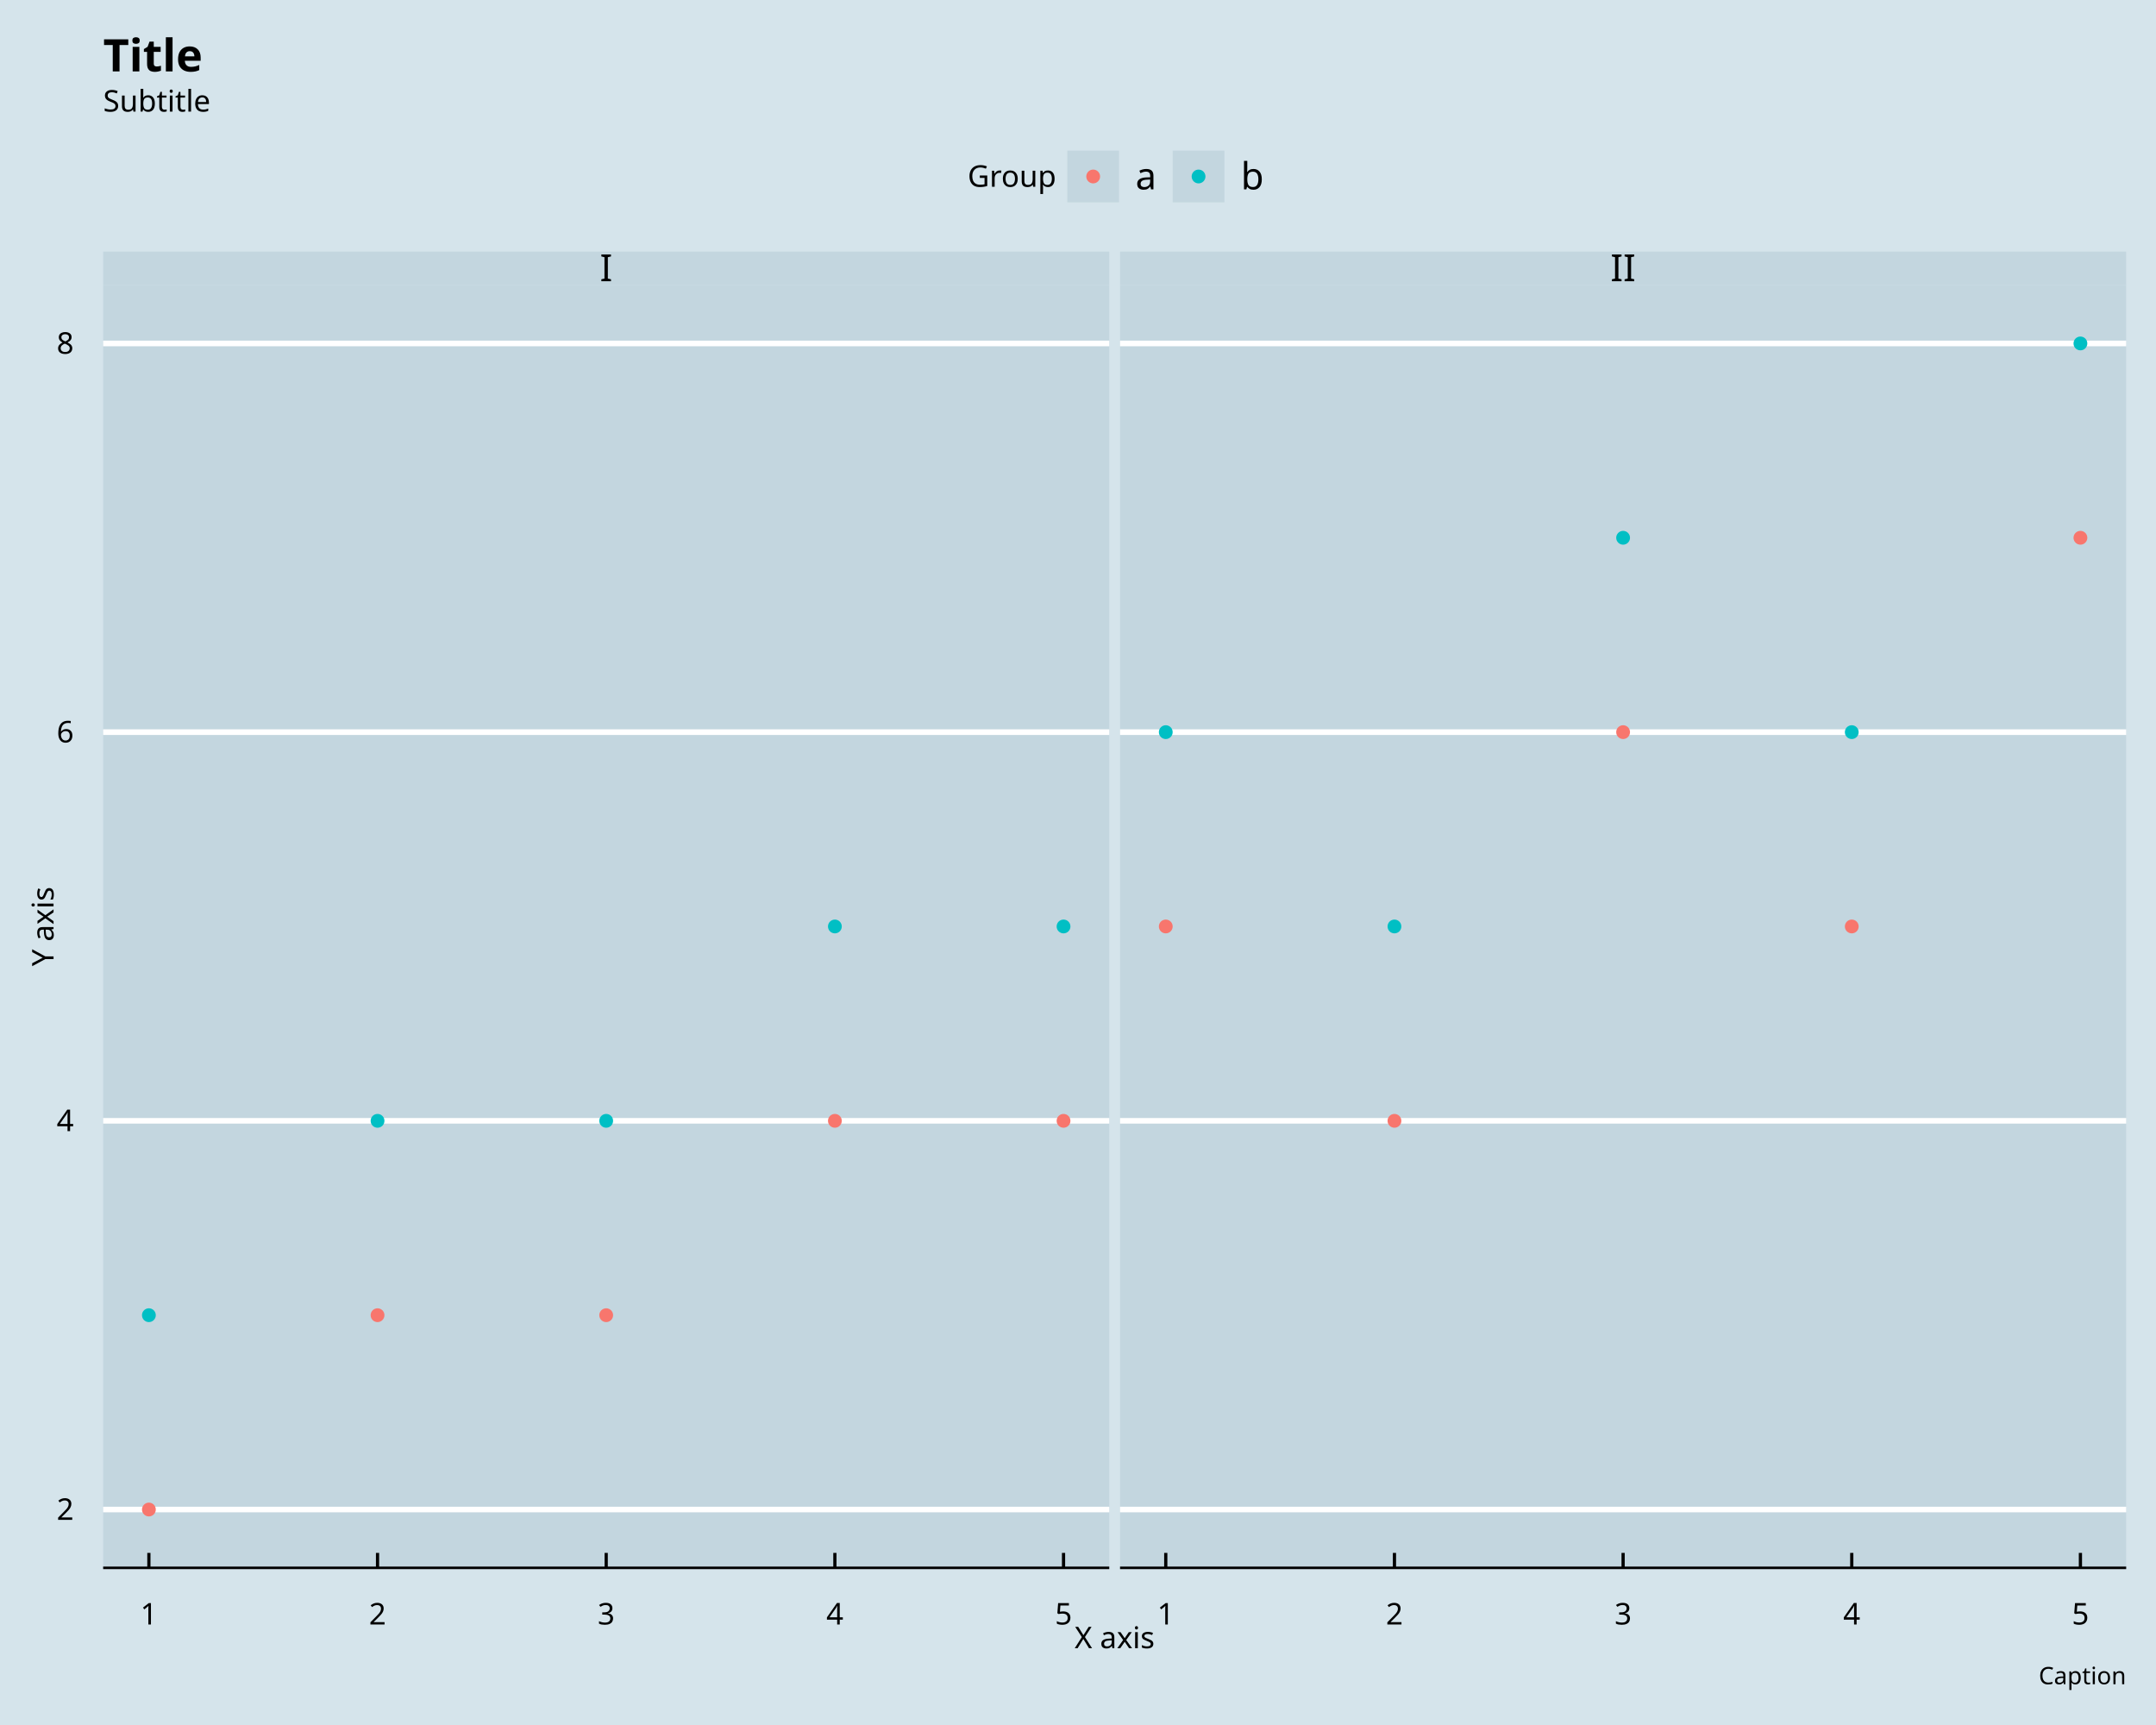
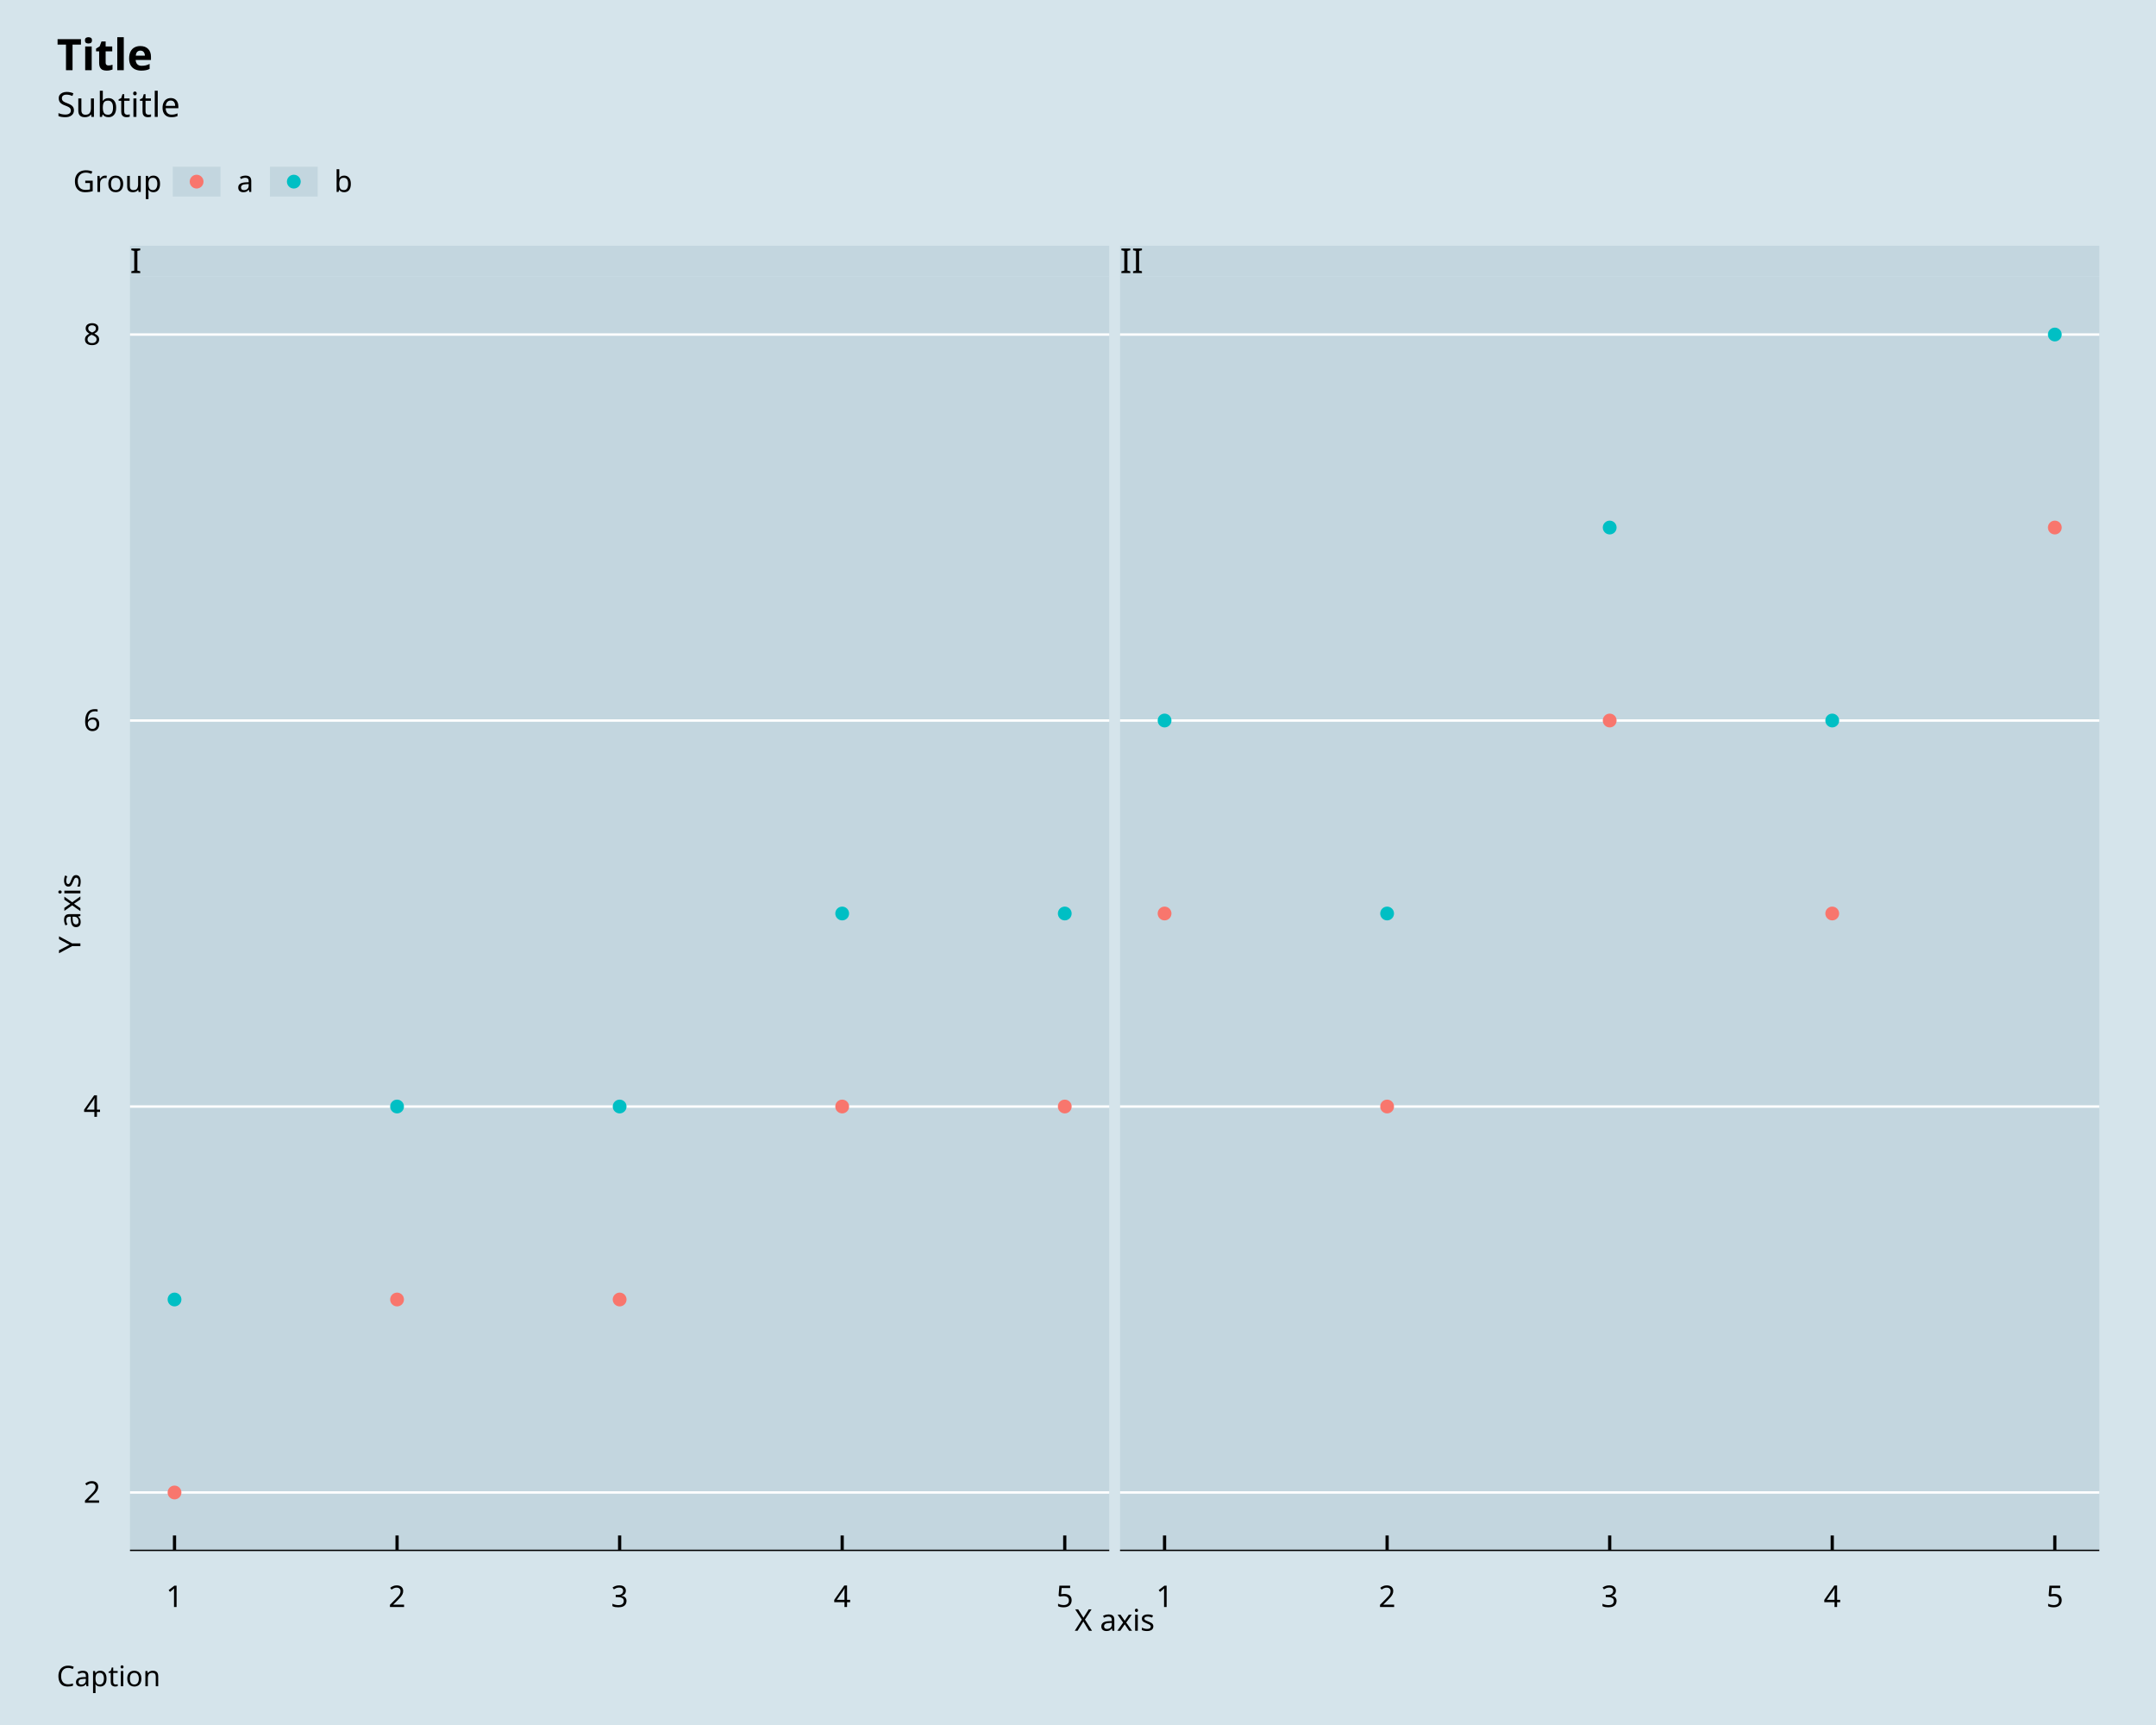
<svg xmlns="http://www.w3.org/2000/svg" class="svglite" data-engine-version="2.0" width="720.00pt" height="576.00pt" viewBox="0 0 720.00 576.00">
  <defs>
    <style type="text/css">
    .svglite line, .svglite polyline, .svglite polygon, .svglite path, .svglite rect, .svglite circle {
      fill: none;
      stroke: #000000;
      stroke-linecap: round;
      stroke-linejoin: round;
      stroke-miterlimit: 10.00;
    }
  </style>
  </defs>
  <rect width="100%" height="100%" style="stroke: none; fill: #FFFFFF;" />
  <defs>
    <clipPath id="cpMC4wMHw3MjAuMDB8MC4wMHw1NzYuMDA=">
      <rect x="0.00" y="0.00" width="720.00" height="576.00" />
    </clipPath>
  </defs>
  <g clip-path="url(#cpMC4wMHw3MjAuMDB8MC4wMHw1NzYuMDA=)">
-     <rect x="-0" y="0.00" width="720.00" height="576.00" style="stroke-width: 1.07; stroke: none; fill: #D5E4EB;" />
+     <rect x="0.00" y="0.00" width="720.00" height="576.00" style="stroke-width: 1.07; stroke: none; fill: #D5E4EB;" />
  </g>
  <defs>
-     <clipPath id="cpMzQuNDV8MzcwLjQ0fDk1LjIxfDUyMy41Mg==">
-       <rect x="34.45" y="95.21" width="336.00" height="428.31" />
+     <clipPath id="cpNDMuNDF8MzcwLjQ0fDkyLjM3fDUxNy42OQ==">
+       <rect x="43.41" y="92.37" width="327.03" height="425.32" />
    </clipPath>
  </defs>
-   <g clip-path="url(#cpMzQuNDV8MzcwLjQ0fDk1LjIxfDUyMy41Mg==)">
-     <rect x="34.45" y="95.21" width="336.00" height="428.31" style="stroke-width: 1.07; stroke: none; fill: #C3D6DF;" />
-     <polyline points="34.45,504.05 370.44,504.05 " style="stroke-width: 1.87; stroke: #FFFFFF; stroke-linecap: butt;" />
-     <polyline points="34.45,374.26 370.44,374.26 " style="stroke-width: 1.87; stroke: #FFFFFF; stroke-linecap: butt;" />
-     <polyline points="34.45,244.47 370.44,244.47 " style="stroke-width: 1.87; stroke: #FFFFFF; stroke-linecap: butt;" />
-     <polyline points="34.45,114.68 370.44,114.68 " style="stroke-width: 1.87; stroke: #FFFFFF; stroke-linecap: butt;" />
-     <circle cx="49.72" cy="504.05" r="1.95" style="stroke-width: 0.71; stroke: #F8766D; fill: #F8766D;" />
-     <circle cx="202.44" cy="439.16" r="1.95" style="stroke-width: 0.71; stroke: #F8766D; fill: #F8766D;" />
-     <circle cx="355.17" cy="374.26" r="1.95" style="stroke-width: 0.71; stroke: #F8766D; fill: #F8766D;" />
-     <circle cx="126.08" cy="439.16" r="1.95" style="stroke-width: 0.71; stroke: #F8766D; fill: #F8766D;" />
-     <circle cx="278.81" cy="374.26" r="1.95" style="stroke-width: 0.71; stroke: #F8766D; fill: #F8766D;" />
-     <circle cx="49.72" cy="439.16" r="1.95" style="stroke-width: 0.71; stroke: #00BFC4; fill: #00BFC4;" />
-     <circle cx="202.44" cy="374.26" r="1.95" style="stroke-width: 0.71; stroke: #00BFC4; fill: #00BFC4;" />
-     <circle cx="355.17" cy="309.36" r="1.95" style="stroke-width: 0.71; stroke: #00BFC4; fill: #00BFC4;" />
-     <circle cx="126.08" cy="374.26" r="1.95" style="stroke-width: 0.71; stroke: #00BFC4; fill: #00BFC4;" />
-     <circle cx="278.81" cy="309.36" r="1.95" style="stroke-width: 0.71; stroke: #00BFC4; fill: #00BFC4;" />
+   <g clip-path="url(#cpNDMuNDF8MzcwLjQ0fDkyLjM3fDUxNy42OQ==)">
+     <rect x="43.41" y="92.37" width="327.03" height="425.32" style="stroke-width: 1.07; stroke: none; fill: #C3D6DF;" />
+     <polyline points="43.41,498.36 370.44,498.36 " style="stroke-width: 0.80; stroke: #FFFFFF; stroke-linecap: butt;" />
+     <polyline points="43.41,369.48 370.44,369.48 " style="stroke-width: 0.80; stroke: #FFFFFF; stroke-linecap: butt;" />
+     <polyline points="43.41,240.59 370.44,240.59 " style="stroke-width: 0.80; stroke: #FFFFFF; stroke-linecap: butt;" />
+     <polyline points="43.41,111.70 370.44,111.70 " style="stroke-width: 0.80; stroke: #FFFFFF; stroke-linecap: butt;" />
+     <circle cx="58.28" cy="498.36" r="1.95" style="stroke-width: 0.71; stroke: #F8766D; fill: #F8766D;" />
+     <circle cx="206.93" cy="433.92" r="1.95" style="stroke-width: 0.71; stroke: #F8766D; fill: #F8766D;" />
+     <circle cx="355.58" cy="369.48" r="1.95" style="stroke-width: 0.71; stroke: #F8766D; fill: #F8766D;" />
+     <circle cx="132.60" cy="433.92" r="1.95" style="stroke-width: 0.71; stroke: #F8766D; fill: #F8766D;" />
+     <circle cx="281.25" cy="369.48" r="1.95" style="stroke-width: 0.71; stroke: #F8766D; fill: #F8766D;" />
+     <circle cx="58.28" cy="433.92" r="1.95" style="stroke-width: 0.71; stroke: #00BFC4; fill: #00BFC4;" />
+     <circle cx="206.93" cy="369.48" r="1.95" style="stroke-width: 0.71; stroke: #00BFC4; fill: #00BFC4;" />
+     <circle cx="355.58" cy="305.03" r="1.95" style="stroke-width: 0.71; stroke: #00BFC4; fill: #00BFC4;" />
+     <circle cx="132.60" cy="369.48" r="1.95" style="stroke-width: 0.71; stroke: #00BFC4; fill: #00BFC4;" />
+     <circle cx="281.25" cy="305.03" r="1.95" style="stroke-width: 0.71; stroke: #00BFC4; fill: #00BFC4;" />
  </g>
  <g clip-path="url(#cpMC4wMHw3MjAuMDB8MC4wMHw1NzYuMDA=)">
</g>
  <defs>
-     <clipPath id="cpMzc0LjA0fDcxMC4wNHw5NS4yMXw1MjMuNTI=">
-       <rect x="374.04" y="95.21" width="336.00" height="428.31" />
+     <clipPath id="cpMzc0LjA0fDcwMS4wN3w5Mi4zN3w1MTcuNjk=">
+       <rect x="374.04" y="92.37" width="327.03" height="425.32" />
    </clipPath>
  </defs>
-   <g clip-path="url(#cpMzc0LjA0fDcxMC4wNHw5NS4yMXw1MjMuNTI=)">
-     <rect x="374.04" y="95.21" width="336.00" height="428.31" style="stroke-width: 1.07; stroke: none; fill: #C3D6DF;" />
-     <polyline points="374.04,504.05 710.04,504.05 " style="stroke-width: 1.87; stroke: #FFFFFF; stroke-linecap: butt;" />
-     <polyline points="374.04,374.26 710.04,374.26 " style="stroke-width: 1.87; stroke: #FFFFFF; stroke-linecap: butt;" />
-     <polyline points="374.04,244.47 710.04,244.47 " style="stroke-width: 1.87; stroke: #FFFFFF; stroke-linecap: butt;" />
-     <polyline points="374.04,114.68 710.04,114.68 " style="stroke-width: 1.87; stroke: #FFFFFF; stroke-linecap: butt;" />
-     <circle cx="465.68" cy="374.26" r="1.95" style="stroke-width: 0.71; stroke: #F8766D; fill: #F8766D;" />
-     <circle cx="618.40" cy="309.36" r="1.95" style="stroke-width: 0.71; stroke: #F8766D; fill: #F8766D;" />
-     <circle cx="389.31" cy="309.36" r="1.95" style="stroke-width: 0.71; stroke: #F8766D; fill: #F8766D;" />
-     <circle cx="542.04" cy="244.47" r="1.95" style="stroke-width: 0.71; stroke: #F8766D; fill: #F8766D;" />
-     <circle cx="694.76" cy="179.57" r="1.95" style="stroke-width: 0.71; stroke: #F8766D; fill: #F8766D;" />
-     <circle cx="465.68" cy="309.36" r="1.95" style="stroke-width: 0.71; stroke: #00BFC4; fill: #00BFC4;" />
-     <circle cx="618.40" cy="244.47" r="1.95" style="stroke-width: 0.71; stroke: #00BFC4; fill: #00BFC4;" />
-     <circle cx="389.31" cy="244.47" r="1.95" style="stroke-width: 0.71; stroke: #00BFC4; fill: #00BFC4;" />
-     <circle cx="542.04" cy="179.57" r="1.95" style="stroke-width: 0.71; stroke: #00BFC4; fill: #00BFC4;" />
-     <circle cx="694.76" cy="114.68" r="1.95" style="stroke-width: 0.71; stroke: #00BFC4; fill: #00BFC4;" />
+   <g clip-path="url(#cpMzc0LjA0fDcwMS4wN3w5Mi4zN3w1MTcuNjk=)">
+     <rect x="374.04" y="92.37" width="327.03" height="425.32" style="stroke-width: 1.07; stroke: none; fill: #C3D6DF;" />
+     <polyline points="374.04,498.36 701.07,498.36 " style="stroke-width: 0.80; stroke: #FFFFFF; stroke-linecap: butt;" />
+     <polyline points="374.04,369.48 701.07,369.48 " style="stroke-width: 0.80; stroke: #FFFFFF; stroke-linecap: butt;" />
+     <polyline points="374.04,240.59 701.07,240.59 " style="stroke-width: 0.80; stroke: #FFFFFF; stroke-linecap: butt;" />
+     <polyline points="374.04,111.70 701.07,111.70 " style="stroke-width: 0.80; stroke: #FFFFFF; stroke-linecap: butt;" />
+     <circle cx="463.23" cy="369.48" r="1.95" style="stroke-width: 0.71; stroke: #F8766D; fill: #F8766D;" />
+     <circle cx="611.88" cy="305.03" r="1.95" style="stroke-width: 0.71; stroke: #F8766D; fill: #F8766D;" />
+     <circle cx="388.91" cy="305.03" r="1.95" style="stroke-width: 0.71; stroke: #F8766D; fill: #F8766D;" />
+     <circle cx="537.56" cy="240.59" r="1.95" style="stroke-width: 0.71; stroke: #F8766D; fill: #F8766D;" />
+     <circle cx="686.21" cy="176.15" r="1.95" style="stroke-width: 0.71; stroke: #F8766D; fill: #F8766D;" />
+     <circle cx="463.23" cy="305.03" r="1.95" style="stroke-width: 0.71; stroke: #00BFC4; fill: #00BFC4;" />
+     <circle cx="611.88" cy="240.59" r="1.95" style="stroke-width: 0.71; stroke: #00BFC4; fill: #00BFC4;" />
+     <circle cx="388.91" cy="240.59" r="1.95" style="stroke-width: 0.71; stroke: #00BFC4; fill: #00BFC4;" />
+     <circle cx="537.56" cy="176.15" r="1.95" style="stroke-width: 0.71; stroke: #00BFC4; fill: #00BFC4;" />
+     <circle cx="686.21" cy="111.70" r="1.95" style="stroke-width: 0.71; stroke: #00BFC4; fill: #00BFC4;" />
  </g>
  <g clip-path="url(#cpMC4wMHw3MjAuMDB8MC4wMHw1NzYuMDA=)">
</g>
  <defs>
-     <clipPath id="cpMzQuNDV8MzcwLjQ0fDg0LjAxfDk1LjIx">
-       <rect x="34.45" y="84.01" width="336.00" height="11.20" />
+     <clipPath id="cpNDMuNDF8MzcwLjQ0fDgyLjA3fDkyLjM3">
+       <rect x="43.41" y="82.07" width="327.03" height="10.30" />
    </clipPath>
  </defs>
-   <g clip-path="url(#cpMzQuNDV8MzcwLjQ0fDg0LjAxfDk1LjIx)">
-     <rect x="34.45" y="84.01" width="336.00" height="11.20" style="stroke-width: 1.07; stroke: none; fill: #C3D6DF;" />
-     <text x="202.44" y="93.91" text-anchor="middle" style="font-size: 12.50px; font-family: sans;" textLength="3.47px" lengthAdjust="spacingAndGlyphs">I</text>
+   <g clip-path="url(#cpNDMuNDF8MzcwLjQ0fDgyLjA3fDkyLjM3)">
+     <rect x="43.41" y="82.07" width="327.03" height="10.30" style="stroke-width: 1.07; stroke: none; fill: #C3D6DF;" />
+     <text x="43.41" y="91.18" style="font-size: 11.50px; font-family: sans;" textLength="3.19px" lengthAdjust="spacingAndGlyphs">I</text>
  </g>
  <g clip-path="url(#cpMC4wMHw3MjAuMDB8MC4wMHw1NzYuMDA=)">
</g>
  <defs>
-     <clipPath id="cpMzc0LjA0fDcxMC4wNHw4NC4wMXw5NS4yMQ==">
-       <rect x="374.04" y="84.01" width="336.00" height="11.20" />
+     <clipPath id="cpMzc0LjA0fDcwMS4wN3w4Mi4wN3w5Mi4zNw==">
+       <rect x="374.04" y="82.07" width="327.03" height="10.30" />
    </clipPath>
  </defs>
-   <g clip-path="url(#cpMzc0LjA0fDcxMC4wNHw4NC4wMXw5NS4yMQ==)">
-     <rect x="374.04" y="84.01" width="336.00" height="11.20" style="stroke-width: 1.07; stroke: none; fill: #C3D6DF;" />
-     <text x="542.04" y="93.91" text-anchor="middle" style="font-size: 12.50px; font-family: sans;" textLength="6.95px" lengthAdjust="spacingAndGlyphs">II</text>
+   <g clip-path="url(#cpMzc0LjA0fDcwMS4wN3w4Mi4wN3w5Mi4zNw==)">
+     <rect x="374.04" y="82.07" width="327.03" height="10.30" style="stroke-width: 1.07; stroke: none; fill: #C3D6DF;" />
+     <text x="374.04" y="91.18" style="font-size: 11.50px; font-family: sans;" textLength="6.39px" lengthAdjust="spacingAndGlyphs">II</text>
  </g>
  <g clip-path="url(#cpMC4wMHw3MjAuMDB8MC4wMHw1NzYuMDA=)">
-     <polyline points="34.45,523.52 370.44,523.52 " style="stroke-width: 0.85; stroke-linecap: butt;" />
-     <polyline points="49.72,518.54 49.72,523.52 " style="stroke-width: 1.07; stroke-linecap: butt;" />
-     <polyline points="126.08,518.54 126.08,523.52 " style="stroke-width: 1.07; stroke-linecap: butt;" />
-     <polyline points="202.44,518.54 202.44,523.52 " style="stroke-width: 1.07; stroke-linecap: butt;" />
-     <polyline points="278.81,518.54 278.81,523.52 " style="stroke-width: 1.07; stroke-linecap: butt;" />
-     <polyline points="355.17,518.54 355.17,523.52 " style="stroke-width: 1.07; stroke-linecap: butt;" />
-     <text x="49.72" y="542.44" text-anchor="middle" style="font-size: 10.00px; font-family: sans;" textLength="5.56px" lengthAdjust="spacingAndGlyphs">1</text>
-     <text x="126.08" y="542.44" text-anchor="middle" style="font-size: 10.00px; font-family: sans;" textLength="5.56px" lengthAdjust="spacingAndGlyphs">2</text>
-     <text x="202.44" y="542.44" text-anchor="middle" style="font-size: 10.00px; font-family: sans;" textLength="5.56px" lengthAdjust="spacingAndGlyphs">3</text>
-     <text x="278.81" y="542.44" text-anchor="middle" style="font-size: 10.00px; font-family: sans;" textLength="5.56px" lengthAdjust="spacingAndGlyphs">4</text>
-     <text x="355.17" y="542.44" text-anchor="middle" style="font-size: 10.00px; font-family: sans;" textLength="5.56px" lengthAdjust="spacingAndGlyphs">5</text>
-     <polyline points="374.04,523.52 710.04,523.52 " style="stroke-width: 0.85; stroke-linecap: butt;" />
-     <polyline points="389.31,518.54 389.31,523.52 " style="stroke-width: 1.07; stroke-linecap: butt;" />
-     <polyline points="465.68,518.54 465.68,523.52 " style="stroke-width: 1.07; stroke-linecap: butt;" />
-     <polyline points="542.04,518.54 542.04,523.52 " style="stroke-width: 1.07; stroke-linecap: butt;" />
-     <polyline points="618.40,518.54 618.40,523.52 " style="stroke-width: 1.07; stroke-linecap: butt;" />
-     <polyline points="694.76,518.54 694.76,523.52 " style="stroke-width: 1.07; stroke-linecap: butt;" />
-     <text x="389.31" y="542.44" text-anchor="middle" style="font-size: 10.00px; font-family: sans;" textLength="5.56px" lengthAdjust="spacingAndGlyphs">1</text>
-     <text x="465.68" y="542.44" text-anchor="middle" style="font-size: 10.00px; font-family: sans;" textLength="5.56px" lengthAdjust="spacingAndGlyphs">2</text>
-     <text x="542.04" y="542.44" text-anchor="middle" style="font-size: 10.00px; font-family: sans;" textLength="5.56px" lengthAdjust="spacingAndGlyphs">3</text>
-     <text x="618.40" y="542.44" text-anchor="middle" style="font-size: 10.00px; font-family: sans;" textLength="5.56px" lengthAdjust="spacingAndGlyphs">4</text>
-     <text x="694.76" y="542.44" text-anchor="middle" style="font-size: 10.00px; font-family: sans;" textLength="5.56px" lengthAdjust="spacingAndGlyphs">5</text>
-     <text x="18.92" y="507.49" style="font-size: 10.00px; font-family: sans;" textLength="5.56px" lengthAdjust="spacingAndGlyphs">2</text>
-     <text x="18.92" y="377.70" style="font-size: 10.00px; font-family: sans;" textLength="5.56px" lengthAdjust="spacingAndGlyphs">4</text>
-     <text x="18.92" y="247.91" style="font-size: 10.00px; font-family: sans;" textLength="5.56px" lengthAdjust="spacingAndGlyphs">6</text>
-     <text x="18.92" y="118.12" style="font-size: 10.00px; font-family: sans;" textLength="5.56px" lengthAdjust="spacingAndGlyphs">8</text>
-     <text x="372.24" y="550.36" text-anchor="middle" style="font-size: 10.00px; font-family: sans;" textLength="27.24px" lengthAdjust="spacingAndGlyphs">X axis</text>
-     <text transform="translate(17.88,309.36) rotate(-90)" text-anchor="middle" style="font-size: 10.00px; font-family: sans;" textLength="27.24px" lengthAdjust="spacingAndGlyphs">Y axis</text>
-     <rect x="317.67" y="44.81" width="109.14" height="28.24" style="stroke-width: 1.07; stroke: none; fill: #D5E4EB;" />
-     <text x="323.15" y="62.37" style="font-size: 10.00px; font-family: sans;" textLength="27.80px" lengthAdjust="spacingAndGlyphs">Group</text>
-     <rect x="356.43" y="50.29" width="17.28" height="17.28" style="stroke-width: 1.07; stroke: none; fill: #C3D6DF;" />
-     <circle cx="365.07" cy="58.93" r="1.95" style="stroke-width: 0.71; stroke: #F8766D; fill: #F8766D;" />
-     <rect x="391.62" y="50.29" width="17.28" height="17.28" style="stroke-width: 1.07; stroke: none; fill: #C3D6DF;" />
-     <circle cx="400.26" cy="58.93" r="1.95" style="stroke-width: 0.71; stroke: #00BFC4; fill: #00BFC4;" />
-     <text x="379.19" y="63.23" style="font-size: 12.50px; font-family: sans;" textLength="6.95px" lengthAdjust="spacingAndGlyphs">a</text>
-     <text x="414.38" y="63.23" style="font-size: 12.50px; font-family: sans;" textLength="6.95px" lengthAdjust="spacingAndGlyphs">b</text>
-     <text x="34.45" y="37.26" style="font-size: 10.00px; font-family: sans;" textLength="33.35px" lengthAdjust="spacingAndGlyphs">Subtitle</text>
-     <text x="34.45" y="23.84" style="font-size: 15.00px; font-weight: bold; font-family: sans;" textLength="28.33px" lengthAdjust="spacingAndGlyphs">Title</text>
-     <text x="710.04" y="562.38" text-anchor="end" style="font-size: 8.00px; font-family: sans;" textLength="27.58px" lengthAdjust="spacingAndGlyphs">Caption</text>
+     <polyline points="43.41,517.69 370.44,517.69 " style="stroke-width: 0.46; stroke-linecap: butt;" />
+     <polyline points="58.28,512.71 58.28,517.69 " style="stroke-width: 1.07; stroke-linecap: butt;" />
+     <polyline points="132.60,512.71 132.60,517.69 " style="stroke-width: 1.07; stroke-linecap: butt;" />
+     <polyline points="206.93,512.71 206.93,517.69 " style="stroke-width: 1.07; stroke-linecap: butt;" />
+     <polyline points="281.25,512.71 281.25,517.69 " style="stroke-width: 1.07; stroke-linecap: butt;" />
+     <polyline points="355.58,512.71 355.58,517.69 " style="stroke-width: 1.07; stroke-linecap: butt;" />
+     <text x="58.28" y="536.61" text-anchor="middle" style="font-size: 10.00px; font-family: sans;" textLength="5.56px" lengthAdjust="spacingAndGlyphs">1</text>
+     <text x="132.60" y="536.61" text-anchor="middle" style="font-size: 10.00px; font-family: sans;" textLength="5.56px" lengthAdjust="spacingAndGlyphs">2</text>
+     <text x="206.93" y="536.61" text-anchor="middle" style="font-size: 10.00px; font-family: sans;" textLength="5.56px" lengthAdjust="spacingAndGlyphs">3</text>
+     <text x="281.25" y="536.61" text-anchor="middle" style="font-size: 10.00px; font-family: sans;" textLength="5.56px" lengthAdjust="spacingAndGlyphs">4</text>
+     <text x="355.58" y="536.61" text-anchor="middle" style="font-size: 10.00px; font-family: sans;" textLength="5.56px" lengthAdjust="spacingAndGlyphs">5</text>
+     <polyline points="374.04,517.69 701.07,517.69 " style="stroke-width: 0.46; stroke-linecap: butt;" />
+     <polyline points="388.91,512.71 388.91,517.69 " style="stroke-width: 1.07; stroke-linecap: butt;" />
+     <polyline points="463.23,512.71 463.23,517.69 " style="stroke-width: 1.07; stroke-linecap: butt;" />
+     <polyline points="537.56,512.71 537.56,517.69 " style="stroke-width: 1.07; stroke-linecap: butt;" />
+     <polyline points="611.88,512.71 611.88,517.69 " style="stroke-width: 1.07; stroke-linecap: butt;" />
+     <polyline points="686.21,512.71 686.21,517.69 " style="stroke-width: 1.07; stroke-linecap: butt;" />
+     <text x="388.91" y="536.61" text-anchor="middle" style="font-size: 10.00px; font-family: sans;" textLength="5.56px" lengthAdjust="spacingAndGlyphs">1</text>
+     <text x="463.23" y="536.61" text-anchor="middle" style="font-size: 10.00px; font-family: sans;" textLength="5.56px" lengthAdjust="spacingAndGlyphs">2</text>
+     <text x="537.56" y="536.61" text-anchor="middle" style="font-size: 10.00px; font-family: sans;" textLength="5.56px" lengthAdjust="spacingAndGlyphs">3</text>
+     <text x="611.88" y="536.61" text-anchor="middle" style="font-size: 10.00px; font-family: sans;" textLength="5.56px" lengthAdjust="spacingAndGlyphs">4</text>
+     <text x="686.21" y="536.61" text-anchor="middle" style="font-size: 10.00px; font-family: sans;" textLength="5.56px" lengthAdjust="spacingAndGlyphs">5</text>
+     <text x="27.89" y="501.80" style="font-size: 10.00px; font-family: sans;" textLength="5.56px" lengthAdjust="spacingAndGlyphs">2</text>
+     <text x="27.89" y="372.92" style="font-size: 10.00px; font-family: sans;" textLength="5.56px" lengthAdjust="spacingAndGlyphs">4</text>
+     <text x="27.89" y="244.03" style="font-size: 10.00px; font-family: sans;" textLength="5.56px" lengthAdjust="spacingAndGlyphs">6</text>
+     <text x="27.89" y="115.15" style="font-size: 10.00px; font-family: sans;" textLength="5.56px" lengthAdjust="spacingAndGlyphs">8</text>
+     <text x="372.24" y="544.53" text-anchor="middle" style="font-size: 10.00px; font-family: sans;" textLength="27.24px" lengthAdjust="spacingAndGlyphs">X axis</text>
+     <text transform="translate(26.85,305.03) rotate(-90)" text-anchor="middle" style="font-size: 10.00px; font-family: sans;" textLength="27.24px" lengthAdjust="spacingAndGlyphs">Y axis</text>
+     <rect x="18.93" y="50.19" width="103.68" height="20.92" style="stroke-width: 1.07; stroke: none; fill: #D5E4EB;" />
+     <text x="24.41" y="64.09" style="font-size: 10.00px; font-family: sans;" textLength="27.80px" lengthAdjust="spacingAndGlyphs">Group</text>
+     <rect x="57.69" y="55.67" width="15.94" height="9.96" style="stroke-width: 1.07; stroke: none; fill: #C3D6DF;" />
+     <circle cx="65.66" cy="60.65" r="1.95" style="stroke-width: 0.71; stroke: #F8766D; fill: #F8766D;" />
+     <rect x="90.15" y="55.67" width="15.94" height="9.96" style="stroke-width: 1.07; stroke: none; fill: #C3D6DF;" />
+     <circle cx="98.12" cy="60.65" r="1.95" style="stroke-width: 0.71; stroke: #00BFC4; fill: #00BFC4;" />
+     <text x="79.11" y="64.09" style="font-size: 10.00px; font-family: sans;" textLength="5.56px" lengthAdjust="spacingAndGlyphs">a</text>
+     <text x="111.57" y="64.09" style="font-size: 10.00px; font-family: sans;" textLength="5.56px" lengthAdjust="spacingAndGlyphs">b</text>
+     <text x="18.93" y="39.03" style="font-size: 11.50px; font-family: sans;" textLength="38.36px" lengthAdjust="spacingAndGlyphs">Subtitle</text>
+     <text x="18.93" y="23.44" style="font-size: 14.50px; font-weight: bold; font-family: sans;" textLength="27.39px" lengthAdjust="spacingAndGlyphs">Title</text>
+     <text x="18.93" y="563.06" style="font-size: 9.50px; font-family: sans;" textLength="32.75px" lengthAdjust="spacingAndGlyphs">Caption</text>
  </g>
</svg>
